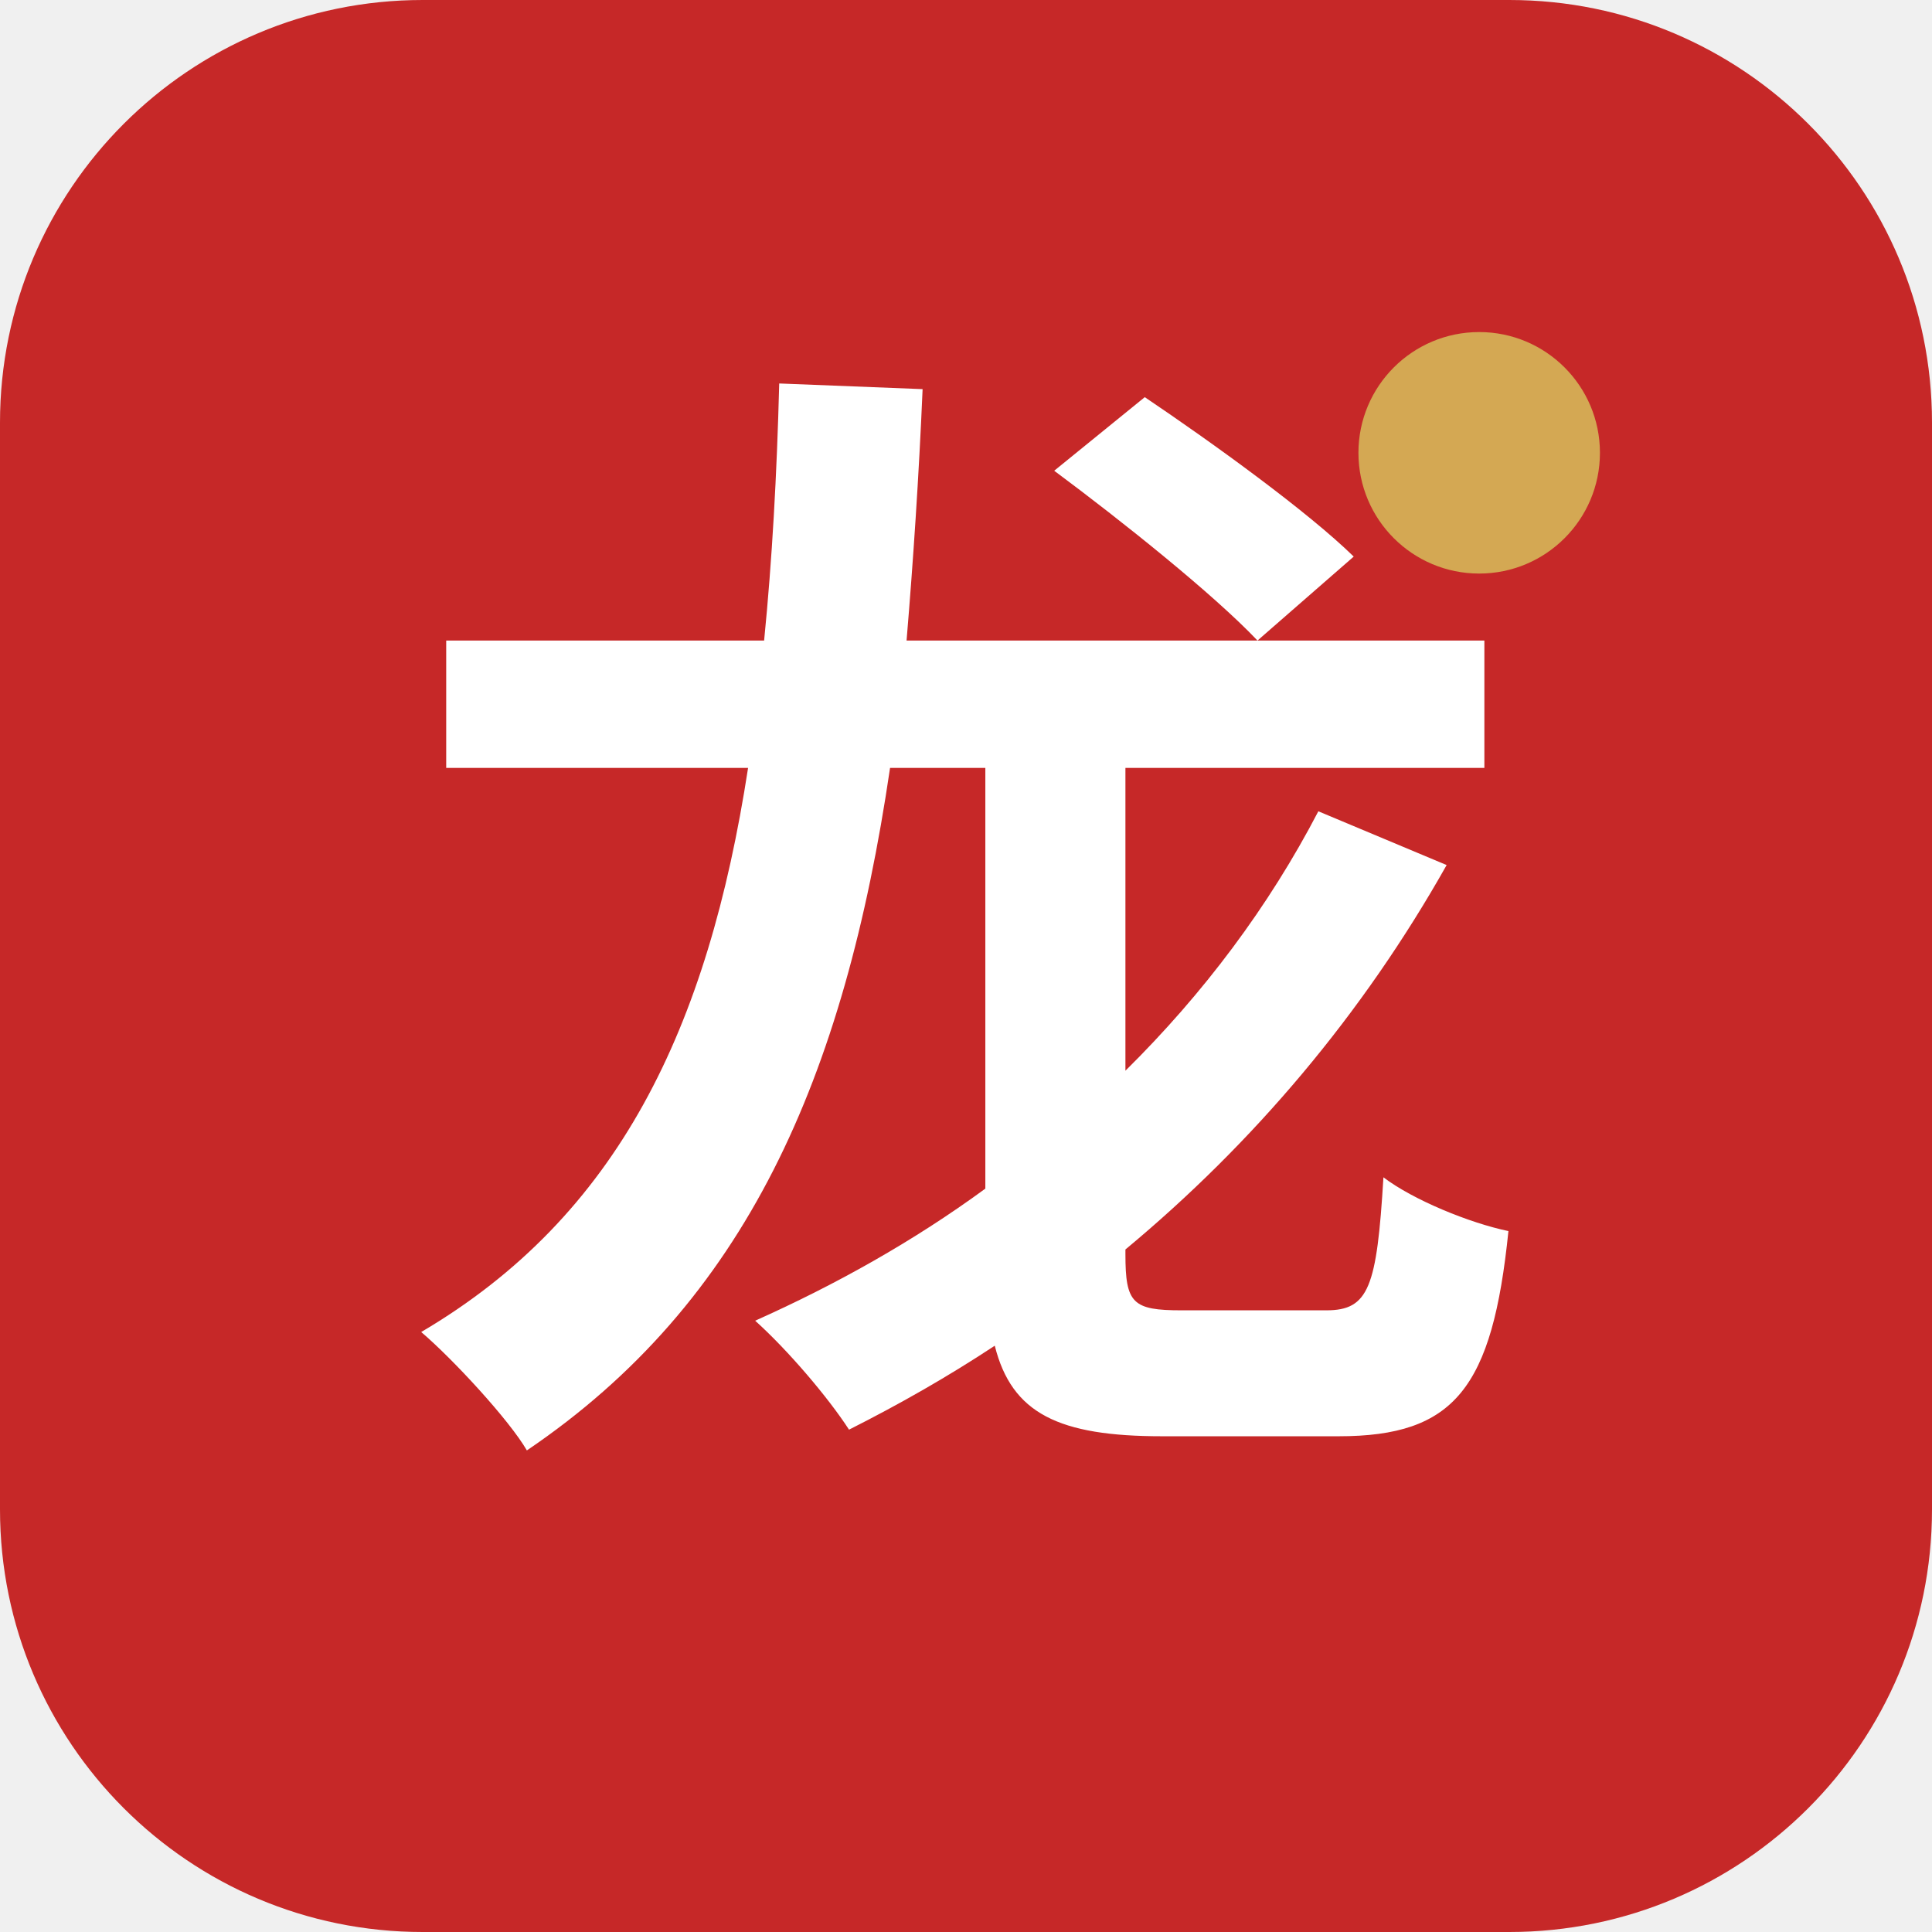
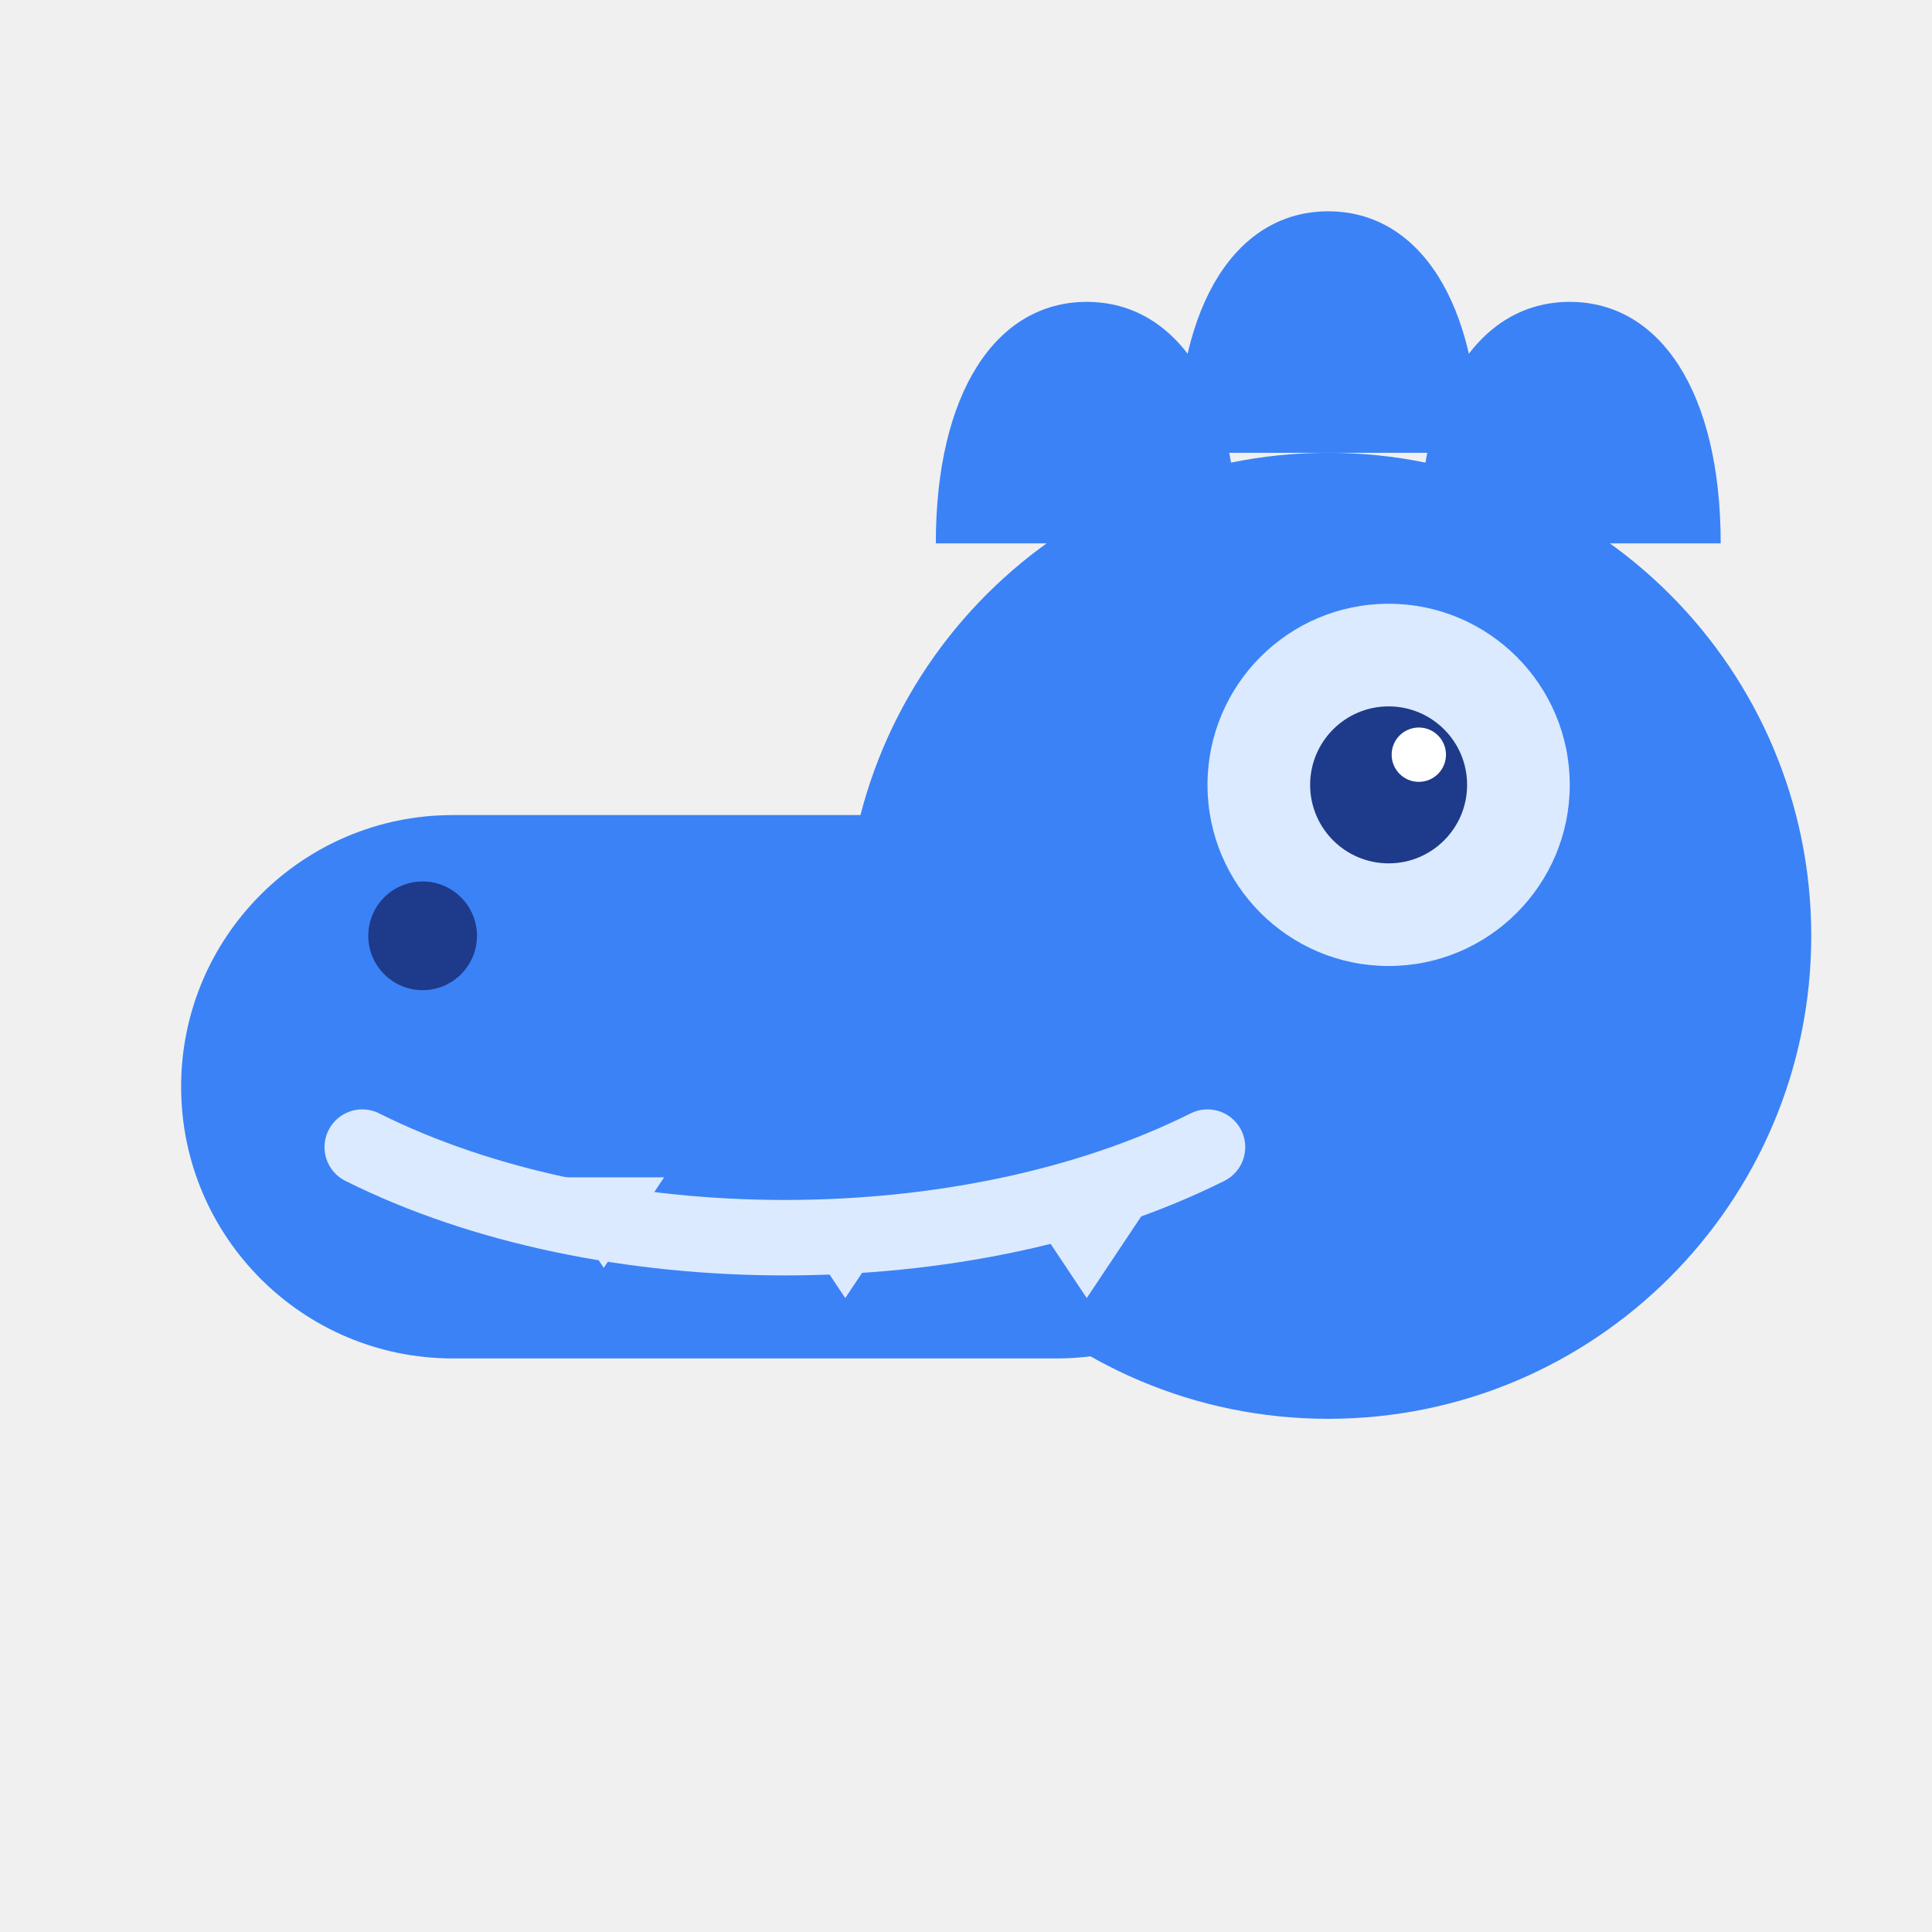
- <svg xmlns="http://www.w3.org/2000/svg" viewBox="0 0 64 64" role="img" aria-label="寻龙诀 PRO">
-   <rect width="64" height="64" rx="14" fill="#c62828" />
-   <text x="32" y="45" text-anchor="middle" font-family="PingFang SC, Hiragino Sans GB, 'Microsoft YaHei', sans-serif" font-size="38" font-weight="700" fill="#ffffff">龙</text>
-   <circle cx="49" cy="15" r="4" fill="#d4a853" />
+ <svg xmlns="http://www.w3.org/2000/svg" viewBox="0 0 64 64" fill="none" role="img" aria-label="寻龙诀 PRO">
+   <rect x="6" y="27" width="38" height="18" rx="9" fill="#3b82f6" />
+   <circle cx="44" cy="31" r="16" fill="#3b82f6" />
+   <path d="M31 18c0-5 2-8 5-8s5 3 5 8z" fill="#3b82f6" />
+   <path d="M39 15c0-5 2-8 5-8s5 3 5 8z" fill="#3b82f6" />
+   <path d="M47 18c0-5 2-8 5-8s5 3 5 8z" fill="#3b82f6" />
+   <circle cx="46" cy="26" r="6" fill="#dbeafe" />
+   <circle cx="46" cy="26" r="2.6" fill="#1e3a8a" />
+   <circle cx="47" cy="25" r="0.9" fill="#fff" />
+   <circle cx="14" cy="31" r="1.8" fill="#1e3a8a" />
+   <path d="M12 38c8 4 20 4 28 0" stroke="#dbeafe" stroke-width="2.5" stroke-linecap="round" />
+   <path d="M18 39l2 3 2-3M26 40l2 3 2-3M34 40l2 3 2-3" fill="#dbeafe" />
</svg>
